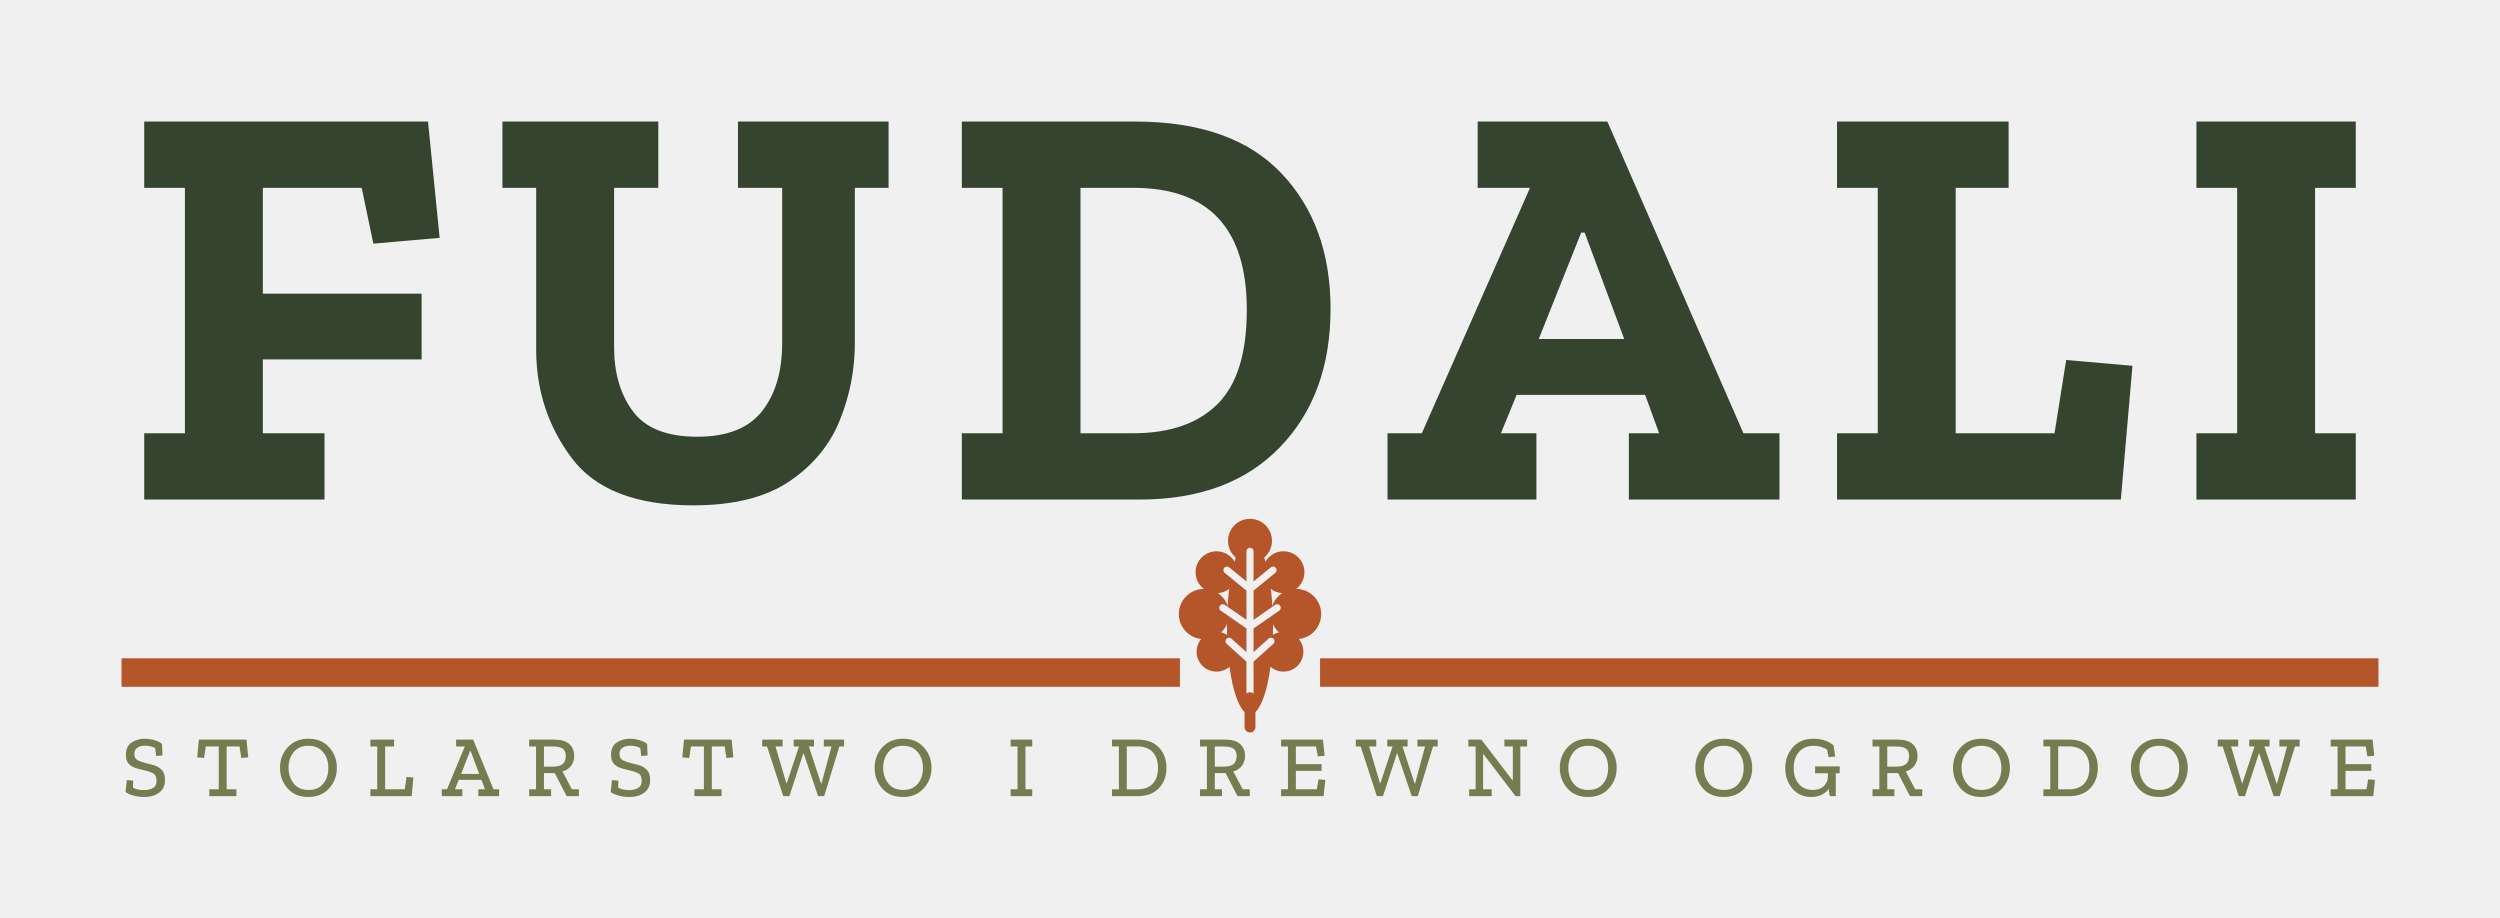
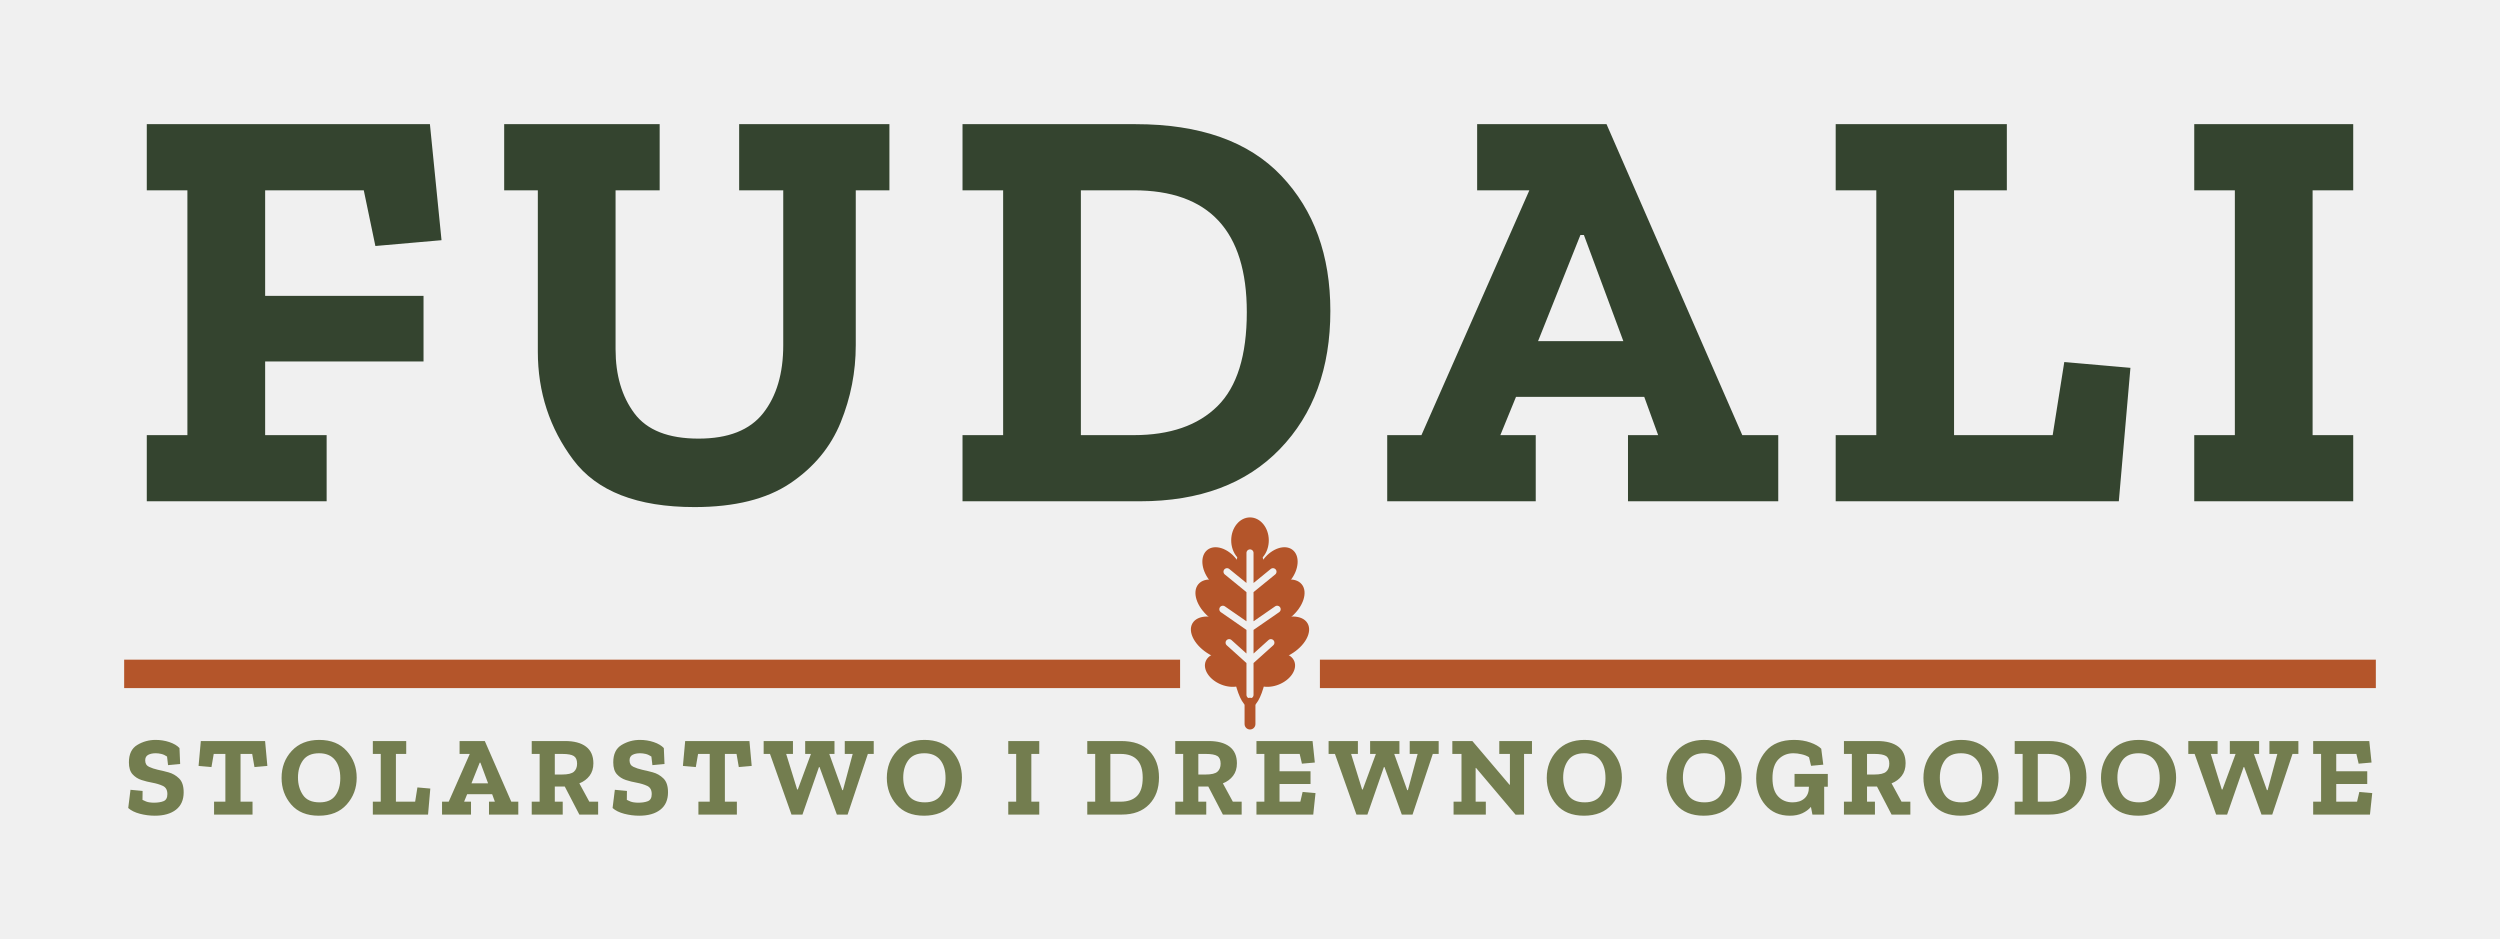
- <svg xmlns="http://www.w3.org/2000/svg" viewBox="0 0 429.9 157.7" width="429.9" height="157.7">
-   <g transform="translate(20.9 20.9)">
+ <svg xmlns="http://www.w3.org/2000/svg" viewBox="0 0 430.9 161.8" width="430.9" height="161.8">
+   <g transform="translate(21.4 21.4)">
    <g transform="translate(0 0.0)">
      <path d="M54.7 -45.0 43.3 -44.0 41.3 -53.6H24.3V-35.4H51.6V-24.1H24.3V-11.4H34.9V0.0H3.9V-11.4H10.9V-53.6H3.9V-65.0H52.7Z M131.9 -53.6H126.1V-26.9Q126.1 -20.0 123.5 -13.6Q120.9 -7.2 114.8 -3.1Q108.7 1.0 98.3 1.0Q83.5 1.0 77.4 -7.15Q71.3 -15.3 71.3 -25.8V-53.6H65.5V-65.0H92.3V-53.6H84.7V-26.2Q84.7 -19.5 87.95 -15.15Q91.2 -10.8 99.0 -10.8Q106.7 -10.8 110.15 -15.2Q113.6 -19.6 113.6 -26.9V-53.6H106.0V-65.0H131.9Z M207.9 -32.8Q207.9 -18.0 199.2 -9.0Q190.5 0.0 175.1 0.0H144.5V-11.4H151.5V-53.6H144.5V-65.0H174.3Q191 -65.0 199.45 -56.1Q207.9 -47.2 207.9 -32.8ZM193.5 -32.6Q193.5 -53.6 174 -53.6H164.9V-11.4H174Q183.4 -11.4 188.45 -16.4Q193.5 -21.4 193.5 -32.6Z M285.1 0.0H259.2V-11.4H264.4L262 -18.0H239.9L237.2 -11.4H243.3V0.0H217.7V-11.4H223.6L242.2 -53.6H233.2V-65.0H255.5L278.9 -11.4H285.1ZM258.4 -27.6 251.6 -45.9H251L243.7 -27.6Z M343.8 0.0H295.0V-11.4H302.0V-53.6H295.0V-65.0H324.5V-53.6H315.4V-11.4H332.4L334.4 -24.0L345.8 -23.0Z M384.2 0.0H356.8V-11.4H363.8V-53.6H356.8V-65.0H384.2V-53.6H377.2V-11.4H384.2Z" fill="#34442F" transform="translate(0 65.0)" />
      <rect x="0" y="92.3" width="182.0" height="4.9" fill="#B4552A" />
      <rect x="206.1" y="92.3" width="182.0" height="4.9" fill="#B4552A" />
      <g transform="translate(194.05 68.14) rotate(0)">
-         <mask id="m25888765" maskUnits="userSpaceOnUse" x="-18.0" y="-1.8" width="36.0" height="45.0">
+         <mask id="m94210457" maskUnits="userSpaceOnUse" x="-18.0" y="-1.8" width="36.0" height="45.0">
          <rect x="-18.0" y="-1.8" width="36.0" height="45.0" fill="#fff" />
          <path d="M0 5.76 L0 30.23 M0 12.23 L3.96 9.00 M0 12.23 L-3.96 9.00M0 18.71 L4.68 15.47 M0 18.71 L-4.68 15.47M0 24.47 L3.60 21.23 M0 24.47 L-3.60 21.23" stroke="#000" stroke-width="1.22" stroke-linecap="round" fill="none" />
        </mask>
-         <g mask="url(#m25888765)">
+         <g mask="url(#m94210457)">
          <g fill="#B4552A">
-             <ellipse cx="0" cy="18.71" rx="3.96" ry="15.11" />
-             <circle cx="0.00" cy="3.96" r="3.78" />
-             <circle cx="5.76" cy="9.36" r="3.60" />
-             <circle cx="-5.76" cy="9.36" r="3.60" />
-             <circle cx="7.92" cy="16.55" r="4.32" />
-             <circle cx="-7.92" cy="16.55" r="4.32" />
-             <circle cx="5.76" cy="23.03" r="3.42" />
-             <circle cx="-5.76" cy="23.03" r="3.42" />
+             <ellipse cx="0" cy="17.99" rx="3.60" ry="14.39" />
+             <ellipse cx="4.68" cy="8.64" rx="4.32" ry="2.95" transform="rotate(-52 4.68 8.64)" />
+             <ellipse cx="-4.68" cy="8.64" rx="4.32" ry="2.95" transform="rotate(52 -4.68 8.64)" />
+             <ellipse cx="5.04" cy="14.39" rx="5.04" ry="3.17" transform="rotate(-40 5.04 14.39)" />
+             <ellipse cx="-5.04" cy="14.39" rx="5.04" ry="3.17" transform="rotate(40 -5.04 14.39)" />
+             <ellipse cx="5.40" cy="20.51" rx="5.22" ry="3.17" transform="rotate(-30 5.40 20.51)" />
+             <ellipse cx="-5.40" cy="20.51" rx="5.22" ry="3.17" transform="rotate(30 -5.40 20.51)" />
+             <ellipse cx="3.96" cy="25.91" rx="3.96" ry="2.73" transform="rotate(-22 3.96 25.91)" />
+             <ellipse cx="-3.96" cy="25.91" rx="3.96" ry="2.73" transform="rotate(22 -3.96 25.91)" />
+             <ellipse cx="0" cy="3.60" rx="3.24" ry="3.96" />
          </g>
        </g>
-         <path d="M0 30.94 L0 35.98" stroke="#B4552A" stroke-width="1.87" stroke-linecap="round" />
+         <path d="M0 31.66 L0 35.26" stroke="#B4552A" stroke-width="1.87" stroke-linecap="round" />
      </g>
-       <path d="M7.475 -2.781Q7.475 -1.36 6.481 -0.605Q5.487 0.15 3.902 0.15Q2.93 0.15 2.063 -0.082Q1.196 -0.314 0.688 -0.703L0.912 -2.766L2.003 -2.661L1.973 -1.45Q2.467 -1.196 2.923 -1.114Q3.379 -1.032 3.827 -1.032Q4.754 -1.032 5.389 -1.383Q6.025 -1.734 6.025 -2.646Q6.025 -3.663 5.315 -3.984Q4.605 -4.306 3.723 -4.485Q3.02 -4.635 2.34 -4.859Q1.659 -5.083 1.203 -5.599Q0.748 -6.115 0.748 -7.101Q0.748 -8.551 1.719 -9.209Q2.691 -9.867 3.962 -9.867Q4.814 -9.867 5.651 -9.62Q6.488 -9.374 6.952 -8.985L7.041 -6.997L5.95 -6.892L5.786 -8.252Q5.352 -8.492 4.904 -8.581Q4.455 -8.671 4.051 -8.671Q3.229 -8.671 2.713 -8.312Q2.198 -7.953 2.198 -7.251Q2.198 -6.429 2.826 -6.137Q3.453 -5.845 4.216 -5.666Q4.844 -5.532 5.606 -5.3Q6.369 -5.068 6.922 -4.5Q7.475 -3.932 7.475 -2.781Z M21.788 -6.668 20.592 -6.563 20.293 -8.536H18.08V-1.181H19.754V0.0H15.09V-1.181H16.72V-8.536H14.492L14.193 -6.563L13.012 -6.668L13.296 -9.718H21.489Z M37.027 -4.859Q37.027 -2.796 35.689 -1.323Q34.351 0.15 32.109 0.15Q29.851 0.15 28.55 -1.331Q27.25 -2.811 27.25 -4.859Q27.25 -6.952 28.595 -8.409Q29.941 -9.867 32.138 -9.867Q34.366 -9.867 35.697 -8.402Q37.027 -6.937 37.027 -4.859ZM35.562 -4.829Q35.562 -6.518 34.643 -7.587Q33.723 -8.656 32.138 -8.656Q30.494 -8.656 29.604 -7.557Q28.715 -6.458 28.715 -4.874Q28.715 -3.319 29.59 -2.19Q30.464 -1.061 32.168 -1.061Q33.813 -1.061 34.687 -2.138Q35.562 -3.214 35.562 -4.829Z M49.89 0.0H42.788V-1.181H43.969V-8.536H42.788V-9.718H46.87V-8.536H45.33V-1.181H48.709L49.008 -3.304L50.189 -3.199Z M64.92 0.0H61.347V-1.181H62.498L61.9 -2.796H57.983L57.34 -1.181H58.611V0.0H55.068V-1.181H55.965L59.03 -8.536H57.535V-9.718H60.465L63.963 -1.181H64.92ZM61.511 -3.812 60.031 -7.759H59.941L58.387 -3.812Z M78.649 0.0H76.541L74.493 -3.962H72.639V-1.181H73.865V0.0H70.098V-1.181H71.279V-8.536H70.098V-9.718H74.359Q76.168 -9.718 77.005 -8.948Q77.842 -8.178 77.842 -6.907Q77.842 -5.95 77.311 -5.233Q76.781 -4.515 75.824 -4.231L77.438 -1.181H78.649ZM76.392 -6.877Q76.392 -7.759 75.876 -8.148Q75.36 -8.536 74.149 -8.536H72.639V-5.068H74.164Q75.39 -5.068 75.891 -5.546Q76.392 -6.025 76.392 -6.877Z M90.899 -2.781Q90.899 -1.36 89.905 -0.605Q88.911 0.15 87.326 0.15Q86.354 0.15 85.487 -0.082Q84.62 -0.314 84.112 -0.703L84.336 -2.766L85.427 -2.661L85.397 -1.45Q85.891 -1.196 86.347 -1.114Q86.803 -1.032 87.251 -1.032Q88.178 -1.032 88.813 -1.383Q89.449 -1.734 89.449 -2.646Q89.449 -3.663 88.739 -3.984Q88.028 -4.306 87.146 -4.485Q86.444 -4.635 85.764 -4.859Q85.083 -5.083 84.627 -5.599Q84.171 -6.115 84.171 -7.101Q84.171 -8.551 85.143 -9.209Q86.115 -9.867 87.386 -9.867Q88.238 -9.867 89.075 -9.62Q89.912 -9.374 90.376 -8.985L90.465 -6.997L89.374 -6.892L89.21 -8.252Q88.776 -8.492 88.327 -8.581Q87.879 -8.671 87.475 -8.671Q86.653 -8.671 86.137 -8.312Q85.622 -7.953 85.622 -7.251Q85.622 -6.429 86.249 -6.137Q86.877 -5.845 87.64 -5.666Q88.268 -5.532 89.03 -5.3Q89.793 -5.068 90.346 -4.5Q90.899 -3.932 90.899 -2.781Z M105.211 -6.668 104.015 -6.563 103.716 -8.536H101.504V-1.181H103.178V0.0H98.514V-1.181H100.143V-8.536H97.916L97.617 -6.563L96.436 -6.668L96.72 -9.718H104.912Z M124.248 -8.536H123.441L120.825 0.0H119.778L117.297 -7.34H117.237L114.845 0.0H113.783L111.003 -8.536H110.165V-9.718H113.679V-8.536H112.453L114.322 -2.228H114.396L116.489 -8.536H115.577V-9.718H119.076V-8.536H118.194L120.287 -2.168H120.361L122.081 -8.536H120.765V-9.718H124.248Z M139.279 -4.859Q139.279 -2.796 137.94 -1.323Q136.602 0.15 134.36 0.15Q132.103 0.15 130.802 -1.331Q129.501 -2.811 129.501 -4.859Q129.501 -6.952 130.847 -8.409Q132.192 -9.867 134.39 -9.867Q136.617 -9.867 137.948 -8.402Q139.279 -6.937 139.279 -4.859ZM137.813 -4.829Q137.813 -6.518 136.894 -7.587Q135.975 -8.656 134.39 -8.656Q132.745 -8.656 131.856 -7.557Q130.966 -6.458 130.966 -4.874Q130.966 -3.319 131.841 -2.19Q132.715 -1.061 134.42 -1.061Q136.064 -1.061 136.939 -2.138Q137.813 -3.214 137.813 -4.829Z  M156.602 0.0H152.894V-1.181H154.075V-8.536H152.894V-9.718H156.602V-8.536H155.435V-1.181H156.602Z  M179.68 -4.874Q179.68 -2.706 178.38 -1.353Q177.079 0.0 174.777 0.0H170.322V-1.166H171.503V-8.551H170.322V-9.718H174.702Q177.109 -9.718 178.395 -8.357Q179.68 -6.997 179.68 -4.874ZM178.23 -4.859Q178.23 -6.578 177.318 -7.565Q176.406 -8.551 174.672 -8.551H172.863V-1.166H174.672Q176.406 -1.166 177.318 -2.13Q178.23 -3.095 178.23 -4.859Z M194.008 0.0H191.9L189.852 -3.962H187.998V-1.181H189.224V0.0H185.456V-1.181H186.638V-8.536H185.456V-9.718H189.717Q191.526 -9.718 192.363 -8.948Q193.201 -8.178 193.201 -6.907Q193.201 -5.95 192.67 -5.233Q192.139 -4.515 191.182 -4.231L192.797 -1.181H194.008ZM191.75 -6.877Q191.75 -7.759 191.235 -8.148Q190.719 -8.536 189.508 -8.536H187.998V-5.068H189.523Q190.749 -5.068 191.25 -5.546Q191.75 -6.025 191.75 -6.877Z M206.706 0.0H199.395V-1.181H200.576V-8.536H199.395V-9.718H206.586L206.885 -6.937L205.704 -6.832L205.405 -8.536H201.937V-5.502H206.362V-4.336H201.937V-1.181H205.54L205.839 -2.885L207.005 -2.781Z M226.326 -8.536H225.518L222.902 0.0H221.856L219.374 -7.34H219.314L216.922 0.0H215.861L213.08 -8.536H212.243V-9.718H215.756V-8.536H214.53L216.399 -2.228H216.474L218.567 -8.536H217.655V-9.718H221.153V-8.536H220.271L222.364 -2.168H222.439L224.158 -8.536H222.842V-9.718H226.326Z M241.7 -8.536H240.534V0.0H239.711L234.195 -7.221H234.135V-1.181H235.615V0.0H231.743V-1.181H232.849V-8.536H231.594V-9.718H233.836L239.188 -2.721H239.248V-8.536H237.798V-9.718H241.7Z M257.104 -4.859Q257.104 -2.796 255.766 -1.323Q254.428 0.15 252.185 0.15Q249.928 0.15 248.627 -1.331Q247.326 -2.811 247.326 -4.859Q247.326 -6.952 248.672 -8.409Q250.017 -9.867 252.215 -9.867Q254.443 -9.867 255.773 -8.402Q257.104 -6.937 257.104 -4.859ZM255.639 -4.829Q255.639 -6.518 254.719 -7.587Q253.8 -8.656 252.215 -8.656Q250.571 -8.656 249.681 -7.557Q248.792 -6.458 248.792 -4.874Q248.792 -3.319 249.666 -2.19Q250.541 -1.061 252.245 -1.061Q253.89 -1.061 254.764 -2.138Q255.639 -3.214 255.639 -4.829Z  M280.407 -4.859Q280.407 -2.796 279.069 -1.323Q277.731 0.15 275.488 0.15Q273.231 0.15 271.93 -1.331Q270.63 -2.811 270.63 -4.859Q270.63 -6.952 271.975 -8.409Q273.321 -9.867 275.518 -9.867Q277.746 -9.867 279.076 -8.402Q280.407 -6.937 280.407 -4.859ZM278.942 -4.829Q278.942 -6.518 278.022 -7.587Q277.103 -8.656 275.518 -8.656Q273.874 -8.656 272.984 -7.557Q272.095 -6.458 272.095 -4.874Q272.095 -3.319 272.969 -2.19Q273.844 -1.061 275.548 -1.061Q277.193 -1.061 278.067 -2.138Q278.942 -3.214 278.942 -4.829Z M295.452 -3.932H294.779V0.0H293.733L293.568 -1.256Q293.15 -0.643 292.38 -0.247Q291.61 0.15 290.563 0.15Q288.56 0.15 287.327 -1.286Q286.093 -2.721 286.093 -4.814Q286.093 -6.907 287.394 -8.387Q288.695 -9.867 290.907 -9.867Q292.073 -9.867 292.978 -9.538Q293.882 -9.209 294.405 -8.716L294.675 -6.817L293.553 -6.698L293.269 -8.013Q292.866 -8.267 292.283 -8.462Q291.7 -8.656 290.922 -8.656Q289.412 -8.656 288.478 -7.617Q287.543 -6.578 287.543 -4.844Q287.543 -3.095 288.44 -2.078Q289.337 -1.061 290.803 -1.061Q292.043 -1.061 292.731 -1.727Q293.419 -2.392 293.419 -3.304V-3.932H291.221V-5.113H295.452Z M309.645 0.0H307.537L305.489 -3.962H303.635V-1.181H304.861V0.0H301.094V-1.181H302.275V-8.536H301.094V-9.718H305.354Q307.163 -9.718 308 -8.948Q308.838 -8.178 308.838 -6.907Q308.838 -5.95 308.307 -5.233Q307.776 -4.515 306.819 -4.231L308.434 -1.181H309.645ZM307.388 -6.877Q307.388 -7.759 306.872 -8.148Q306.356 -8.536 305.145 -8.536H303.635V-5.068H305.16Q306.386 -5.068 306.887 -5.546Q307.388 -6.025 307.388 -6.877Z M324.72 -4.859Q324.72 -2.796 323.382 -1.323Q322.044 0.15 319.801 0.15Q317.544 0.15 316.243 -1.331Q314.943 -2.811 314.943 -4.859Q314.943 -6.952 316.288 -8.409Q317.634 -9.867 319.831 -9.867Q322.059 -9.867 323.389 -8.402Q324.72 -6.937 324.72 -4.859ZM323.255 -4.829Q323.255 -6.518 322.336 -7.587Q321.416 -8.656 319.831 -8.656Q318.187 -8.656 317.297 -7.557Q316.408 -6.458 316.408 -4.874Q316.408 -3.319 317.282 -2.19Q318.157 -1.061 319.861 -1.061Q321.506 -1.061 322.38 -2.138Q323.255 -3.214 323.255 -4.829Z M339.84 -4.874Q339.84 -2.706 338.539 -1.353Q337.239 0.0 334.936 0.0H330.481V-1.166H331.662V-8.551H330.481V-9.718H334.862Q337.269 -9.718 338.554 -8.357Q339.84 -6.997 339.84 -4.874ZM338.39 -4.859Q338.39 -6.578 337.478 -7.565Q336.566 -8.551 334.832 -8.551H333.023V-1.166H334.832Q336.566 -1.166 337.478 -2.13Q338.39 -3.095 338.39 -4.859Z M355.304 -4.859Q355.304 -2.796 353.966 -1.323Q352.628 0.15 350.385 0.15Q348.128 0.15 346.827 -1.331Q345.526 -2.811 345.526 -4.859Q345.526 -6.952 346.872 -8.409Q348.217 -9.867 350.415 -9.867Q352.643 -9.867 353.973 -8.402Q355.304 -6.937 355.304 -4.859ZM353.839 -4.829Q353.839 -6.518 352.919 -7.587Q352 -8.656 350.415 -8.656Q348.771 -8.656 347.881 -7.557Q346.992 -6.458 346.992 -4.874Q346.992 -3.319 347.866 -2.19Q348.741 -1.061 350.445 -1.061Q352.089 -1.061 352.964 -2.138Q353.839 -3.214 353.839 -4.829Z M374.55 -8.536H373.743L371.126 0.0H370.08L367.598 -7.34H367.538L365.146 0.0H364.085L361.304 -8.536H360.467V-9.718H363.98V-8.536H362.754L364.623 -2.228H364.698L366.791 -8.536H365.879V-9.718H369.377V-8.536H368.495L370.588 -2.168H370.663L372.382 -8.536H371.066V-9.718H374.55Z M387.203 0.0H379.892V-1.181H381.073V-8.536H379.892V-9.718H387.083L387.382 -6.937L386.201 -6.832L385.902 -8.536H382.434V-5.502H386.859V-4.336H382.434V-1.181H386.037L386.336 -2.885L387.502 -2.781Z" fill="#737D4F" transform="translate(0 116.0)" />
+       <path d="M10.257 -3.841Q10.257 -1.872 8.931 -0.838Q7.605 0.195 5.285 0.195Q3.998 0.195 2.72 -0.136Q1.443 -0.468 0.702 -1.131L1.092 -4.271L3.179 -4.075L3.159 -2.535Q3.822 -2.184 4.29 -2.116Q4.758 -2.047 5.09 -2.047Q6.123 -2.047 6.786 -2.311Q7.449 -2.574 7.449 -3.53Q7.449 -4.582 6.669 -4.943Q5.889 -5.304 4.836 -5.499Q3.92 -5.655 2.993 -5.957Q2.067 -6.26 1.443 -6.952Q0.819 -7.644 0.819 -9.009Q0.819 -11.134 2.262 -12.002Q3.705 -12.87 5.421 -12.87Q6.669 -12.87 7.8 -12.49Q8.931 -12.11 9.536 -11.466L9.652 -8.716L7.566 -8.521L7.391 -10.004Q6.903 -10.335 6.406 -10.452Q5.909 -10.569 5.441 -10.569Q4.66 -10.569 4.144 -10.296Q3.627 -10.023 3.627 -9.341Q3.627 -8.541 4.29 -8.229Q4.953 -7.917 5.811 -7.722Q6.591 -7.566 7.634 -7.283Q8.678 -7 9.467 -6.23Q10.257 -5.46 10.257 -3.841Z M24.681 -8.385 22.458 -8.19 22.068 -10.452H20.059V-2.223H22.126V0.0H15.496V-2.223H17.446V-10.452H15.438L15.048 -8.19L12.825 -8.385L13.215 -12.675H24.291Z M40.08 -6.357Q40.08 -3.666 38.354 -1.736Q36.628 0.195 33.547 0.195Q30.447 0.195 28.789 -1.736Q27.132 -3.666 27.132 -6.318Q27.132 -9.087 28.887 -10.979Q30.642 -12.87 33.625 -12.87Q36.667 -12.87 38.374 -10.949Q40.08 -9.028 40.08 -6.357ZM37.252 -6.279Q37.252 -8.307 36.316 -9.438Q35.38 -10.569 33.606 -10.569Q31.714 -10.569 30.837 -9.37Q29.959 -8.171 29.959 -6.377Q29.959 -4.641 30.817 -3.373Q31.675 -2.106 33.684 -2.106Q35.536 -2.106 36.394 -3.266Q37.252 -4.426 37.252 -6.279Z M52.378 0.0H42.862V-2.223H44.227V-10.452H42.862V-12.675H48.615V-10.452H46.84V-2.223H50.155L50.545 -4.68L52.768 -4.485Z M67.933 0.0H62.883V-2.223H63.897L63.429 -3.51H59.119L58.593 -2.223H59.782V0.0H54.79V-2.223H55.941L59.568 -10.452H57.813V-12.675H62.161L66.724 -2.223H67.933ZM62.727 -5.382 61.401 -8.95H61.284L59.86 -5.382Z M81.694 0.0H78.457L75.942 -4.836H74.226V-2.223H75.591V0.0H70.248V-2.223H71.613V-10.452H70.248V-12.675H75.981Q78.34 -12.675 79.608 -11.71Q80.875 -10.745 80.875 -8.834Q80.875 -7.546 80.212 -6.679Q79.549 -5.811 78.457 -5.382L80.173 -2.223H81.694ZM78.067 -8.775Q78.067 -9.73 77.502 -10.091Q76.936 -10.452 75.513 -10.452H74.226V-6.903H75.474Q76.975 -6.903 77.521 -7.39Q78.067 -7.878 78.067 -8.775Z M93.739 -3.841Q93.739 -1.872 92.413 -0.838Q91.087 0.195 88.766 0.195Q87.479 0.195 86.202 -0.136Q84.925 -0.468 84.184 -1.131L84.574 -4.271L86.66 -4.075L86.641 -2.535Q87.304 -2.184 87.772 -2.116Q88.24 -2.047 88.571 -2.047Q89.605 -2.047 90.268 -2.311Q90.931 -2.574 90.931 -3.53Q90.931 -4.582 90.151 -4.943Q89.371 -5.304 88.318 -5.499Q87.401 -5.655 86.475 -5.957Q85.549 -6.26 84.925 -6.952Q84.301 -7.644 84.301 -9.009Q84.301 -11.134 85.744 -12.002Q87.187 -12.87 88.903 -12.87Q90.151 -12.87 91.282 -12.49Q92.413 -12.11 93.017 -11.466L93.134 -8.716L91.048 -8.521L90.872 -10.004Q90.385 -10.335 89.888 -10.452Q89.39 -10.569 88.922 -10.569Q88.142 -10.569 87.626 -10.296Q87.109 -10.023 87.109 -9.341Q87.109 -8.541 87.772 -8.229Q88.435 -7.917 89.293 -7.722Q90.073 -7.566 91.116 -7.283Q92.159 -7 92.949 -6.23Q93.739 -5.46 93.739 -3.841Z M108.163 -8.385 105.94 -8.19 105.55 -10.452H103.541V-2.223H105.608V0.0H98.978V-2.223H100.928V-10.452H98.92L98.53 -8.19L96.307 -8.385L96.697 -12.675H107.773Z M129.197 -10.452H128.183L124.693 0.0H122.84L119.857 -8.19H119.759L116.912 0.0H115.021L111.316 -10.452H110.224V-12.675H115.274V-10.452H114.104L115.996 -4.329H116.113L118.375 -10.452H117.38V-12.675H122.431V-10.452H121.534L123.776 -4.212H123.893L125.57 -10.452H124.205V-12.675H129.197Z M144.401 -6.357Q144.401 -3.666 142.675 -1.736Q140.95 0.195 137.869 0.195Q134.768 0.195 133.111 -1.736Q131.453 -3.666 131.453 -6.318Q131.453 -9.087 133.208 -10.979Q134.963 -12.87 137.947 -12.87Q140.989 -12.87 142.695 -10.949Q144.401 -9.028 144.401 -6.357ZM141.574 -6.279Q141.574 -8.307 140.638 -9.438Q139.702 -10.569 137.927 -10.569Q136.036 -10.569 135.158 -9.37Q134.281 -8.171 134.281 -6.377Q134.281 -4.641 135.139 -3.373Q135.997 -2.106 138.005 -2.106Q139.858 -2.106 140.716 -3.266Q141.574 -4.426 141.574 -6.279Z  M157.727 0.0H152.384V-2.223H153.749V-10.452H152.384V-12.675H157.727V-10.452H156.362V-2.223H157.727Z  M178.365 -6.396Q178.365 -3.51 176.669 -1.755Q174.972 0.0 171.969 0.0H166.002V-2.223H167.367V-10.452H166.002V-12.675H171.813Q175.07 -12.675 176.718 -10.94Q178.365 -9.204 178.365 -6.396ZM175.557 -6.357Q175.557 -10.452 171.755 -10.452H169.98V-2.223H171.755Q173.588 -2.223 174.573 -3.198Q175.557 -4.173 175.557 -6.357Z M192.614 0.0H189.377L186.861 -4.836H185.145V-2.223H186.51V0.0H181.167V-2.223H182.532V-10.452H181.167V-12.675H186.9Q189.26 -12.675 190.527 -11.71Q191.795 -10.745 191.795 -8.834Q191.795 -7.546 191.132 -6.679Q190.469 -5.811 189.377 -5.382L191.093 -2.223H192.614ZM188.987 -8.775Q188.987 -9.73 188.421 -10.091Q187.856 -10.452 186.432 -10.452H185.145V-6.903H186.393Q187.895 -6.903 188.441 -7.39Q188.987 -7.878 188.987 -8.775Z M204.951 0.0H195.162V-2.223H196.527V-10.452H195.162V-12.675H204.834L205.224 -8.97L203.001 -8.775L202.611 -10.452H199.14V-7.468H204.483V-5.265H199.14V-2.223H202.728L203.118 -3.9L205.341 -3.705Z M226.571 -10.452H225.557L222.066 0.0H220.214L217.23 -8.19H217.133L214.286 0.0H212.394L208.689 -10.452H207.597V-12.675H212.648V-10.452H211.478L213.369 -4.329H213.486L215.748 -10.452H214.754V-12.675H219.804V-10.452H218.907L221.15 -4.212H221.267L222.944 -10.452H221.579V-12.675H226.571Z M242.652 -10.452H241.287V0.0L239.824 0.019L233.019 -8.034H232.941V-2.223H234.696V0.0H229.138V-2.223H230.503V-10.452H228.924V-12.675H232.375L238.771 -5.148H238.849V-10.452H237.016V-12.675H242.652Z M258.148 -6.357Q258.148 -3.666 256.423 -1.736Q254.697 0.195 251.616 0.195Q248.515 0.195 246.858 -1.736Q245.2 -3.666 245.2 -6.318Q245.2 -9.087 246.955 -10.979Q248.71 -12.87 251.694 -12.87Q254.736 -12.87 256.442 -10.949Q258.148 -9.028 258.148 -6.357ZM255.321 -6.279Q255.321 -8.307 254.385 -9.438Q253.449 -10.569 251.674 -10.569Q249.783 -10.569 248.905 -9.37Q248.028 -8.171 248.028 -6.377Q248.028 -4.641 248.886 -3.373Q249.744 -2.106 251.752 -2.106Q253.605 -2.106 254.463 -3.266Q255.321 -4.426 255.321 -6.279Z  M278.787 -6.357Q278.787 -3.666 277.061 -1.736Q275.335 0.195 272.254 0.195Q269.154 0.195 267.496 -1.736Q265.839 -3.666 265.839 -6.318Q265.839 -9.087 267.594 -10.979Q269.349 -12.87 272.332 -12.87Q275.374 -12.87 277.08 -10.949Q278.787 -9.028 278.787 -6.357ZM275.959 -6.279Q275.959 -8.307 275.023 -9.438Q274.087 -10.569 272.313 -10.569Q270.421 -10.569 269.544 -9.37Q268.666 -8.171 268.666 -6.377Q268.666 -4.641 269.524 -3.373Q270.382 -2.106 272.391 -2.106Q274.243 -2.106 275.101 -3.266Q275.959 -4.426 275.959 -6.279Z M293.64 -4.797H293.016V0.0H290.988L290.734 -1.326Q290.149 -0.643 289.242 -0.224Q288.336 0.195 287.107 0.195Q284.436 0.195 282.866 -1.657Q281.296 -3.51 281.296 -6.24Q281.296 -8.97 282.954 -10.92Q284.611 -12.87 287.829 -12.87Q289.369 -12.87 290.627 -12.421Q291.885 -11.973 292.509 -11.349L292.86 -8.6L290.754 -8.405L290.403 -9.886Q289.896 -10.218 289.125 -10.393Q288.355 -10.569 287.712 -10.569Q286.152 -10.569 285.128 -9.516Q284.104 -8.463 284.104 -6.279Q284.104 -4.173 285.069 -3.139Q286.035 -2.106 287.575 -2.106Q288.862 -2.106 289.623 -2.788Q290.383 -3.471 290.383 -4.719V-4.797H287.907V-7H293.64Z M307.868 0.0H304.631L302.116 -4.836H300.4V-2.223H301.765V0.0H296.422V-2.223H297.787V-10.452H296.422V-12.675H302.155Q304.514 -12.675 305.782 -11.71Q307.049 -10.745 307.049 -8.834Q307.049 -7.546 306.386 -6.679Q305.723 -5.811 304.631 -5.382L306.347 -2.223H307.868ZM304.241 -8.775Q304.241 -9.73 303.676 -10.091Q303.11 -10.452 301.687 -10.452H300.4V-6.903H301.648Q303.149 -6.903 303.695 -7.39Q304.241 -7.878 304.241 -8.775Z M323.072 -6.357Q323.072 -3.666 321.347 -1.736Q319.621 0.195 316.54 0.195Q313.439 0.195 311.782 -1.736Q310.124 -3.666 310.124 -6.318Q310.124 -9.087 311.879 -10.979Q313.634 -12.87 316.618 -12.87Q319.66 -12.87 321.366 -10.949Q323.072 -9.028 323.072 -6.357ZM320.245 -6.279Q320.245 -8.307 319.309 -9.438Q318.373 -10.569 316.598 -10.569Q314.707 -10.569 313.829 -9.37Q312.952 -8.171 312.952 -6.377Q312.952 -4.641 313.81 -3.373Q314.668 -2.106 316.676 -2.106Q318.529 -2.106 319.387 -3.266Q320.245 -4.426 320.245 -6.279Z M338.218 -6.396Q338.218 -3.51 336.521 -1.755Q334.825 0.0 331.822 0.0H325.855V-2.223H327.22V-10.452H325.855V-12.675H331.666Q334.922 -12.675 336.57 -10.94Q338.218 -9.204 338.218 -6.396ZM335.41 -6.357Q335.41 -10.452 331.607 -10.452H329.833V-2.223H331.607Q333.44 -2.223 334.425 -3.198Q335.41 -4.173 335.41 -6.357Z M353.675 -6.357Q353.675 -3.666 351.949 -1.736Q350.224 0.195 347.143 0.195Q344.042 0.195 342.385 -1.736Q340.727 -3.666 340.727 -6.318Q340.727 -9.087 342.482 -10.979Q344.237 -12.87 347.221 -12.87Q350.263 -12.87 351.969 -10.949Q353.675 -9.028 353.675 -6.357ZM350.848 -6.279Q350.848 -8.307 349.912 -9.438Q348.976 -10.569 347.201 -10.569Q345.31 -10.569 344.432 -9.37Q343.555 -8.171 343.555 -6.377Q343.555 -4.641 344.413 -3.373Q345.271 -2.106 347.279 -2.106Q349.132 -2.106 349.99 -3.266Q350.848 -4.426 350.848 -6.279Z M374.749 -10.452H373.735L370.244 0.0H368.392L365.408 -8.19H365.311L362.464 0.0H360.572L356.867 -10.452H355.775V-12.675H360.826V-10.452H359.656L361.547 -4.329H361.664L363.926 -10.452H362.932V-12.675H367.982V-10.452H367.085L369.328 -4.212H369.445L371.122 -10.452H369.757V-12.675H374.749Z M387.086 0.0H377.297V-2.223H378.662V-10.452H377.297V-12.675H386.969L387.359 -8.97L385.136 -8.775L384.746 -10.452H381.275V-7.468H386.618V-5.265H381.275V-2.223H384.863L385.253 -3.9L387.476 -3.705Z" fill="#737D4F" transform="translate(0 119.0)" />
    </g>
  </g>
</svg>
